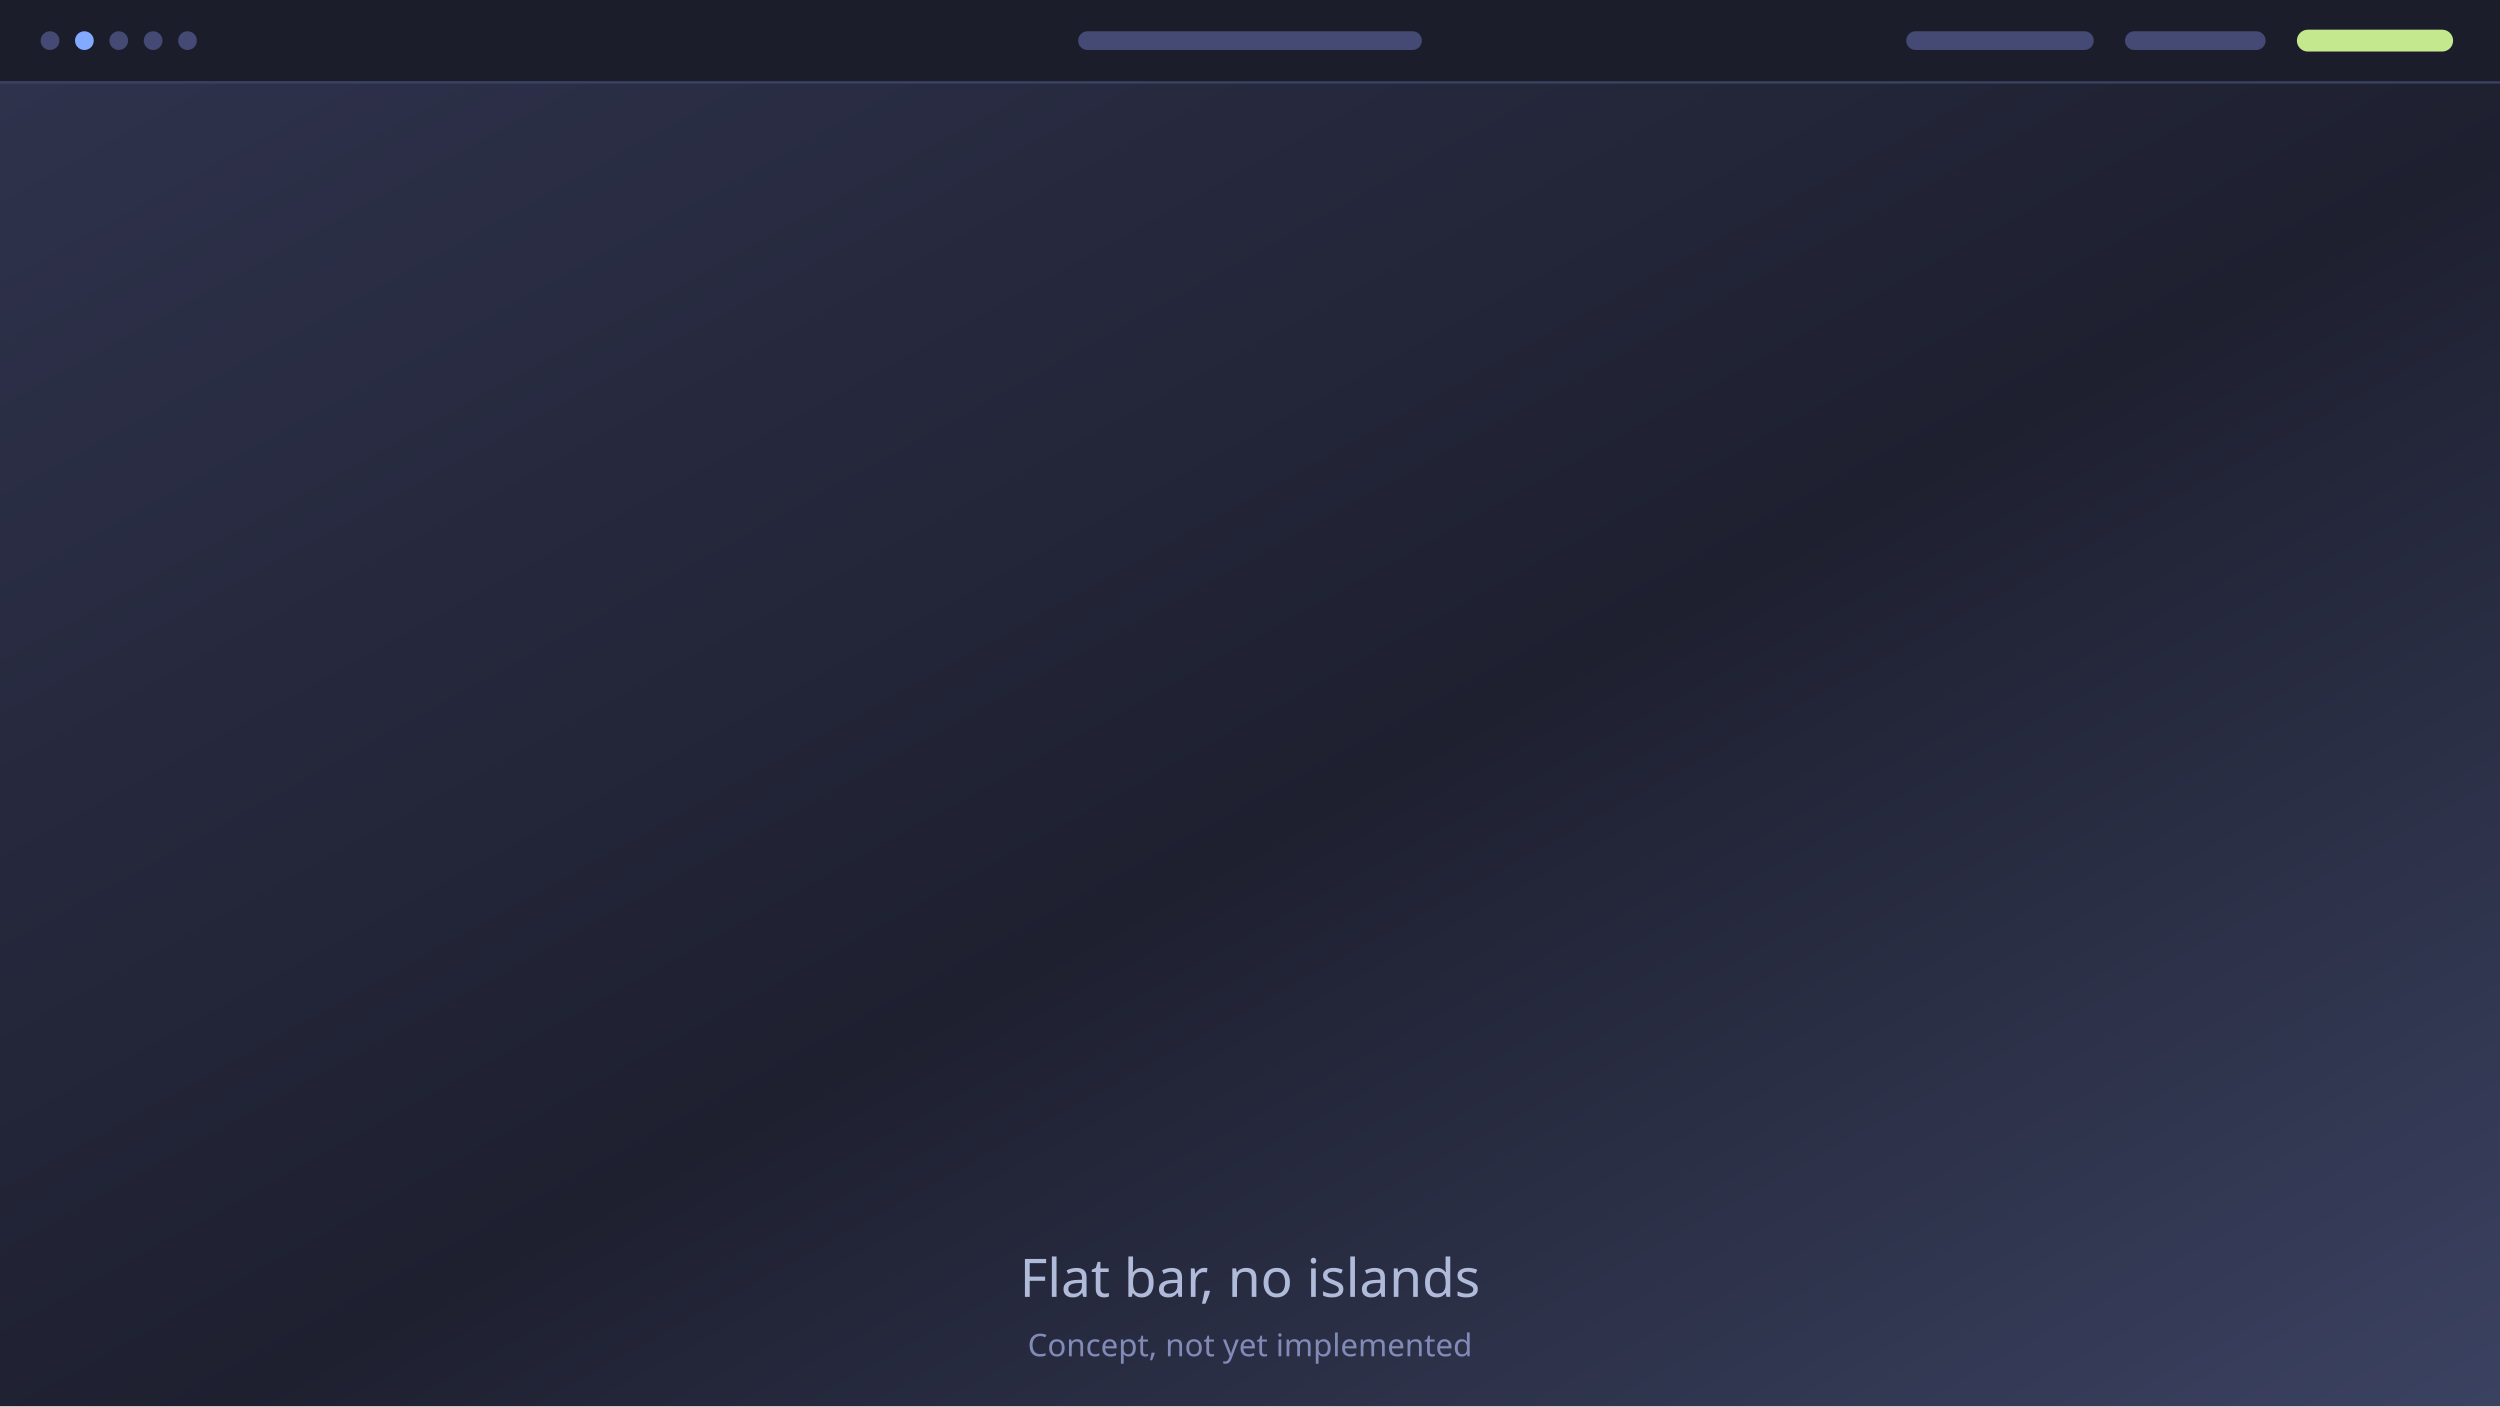
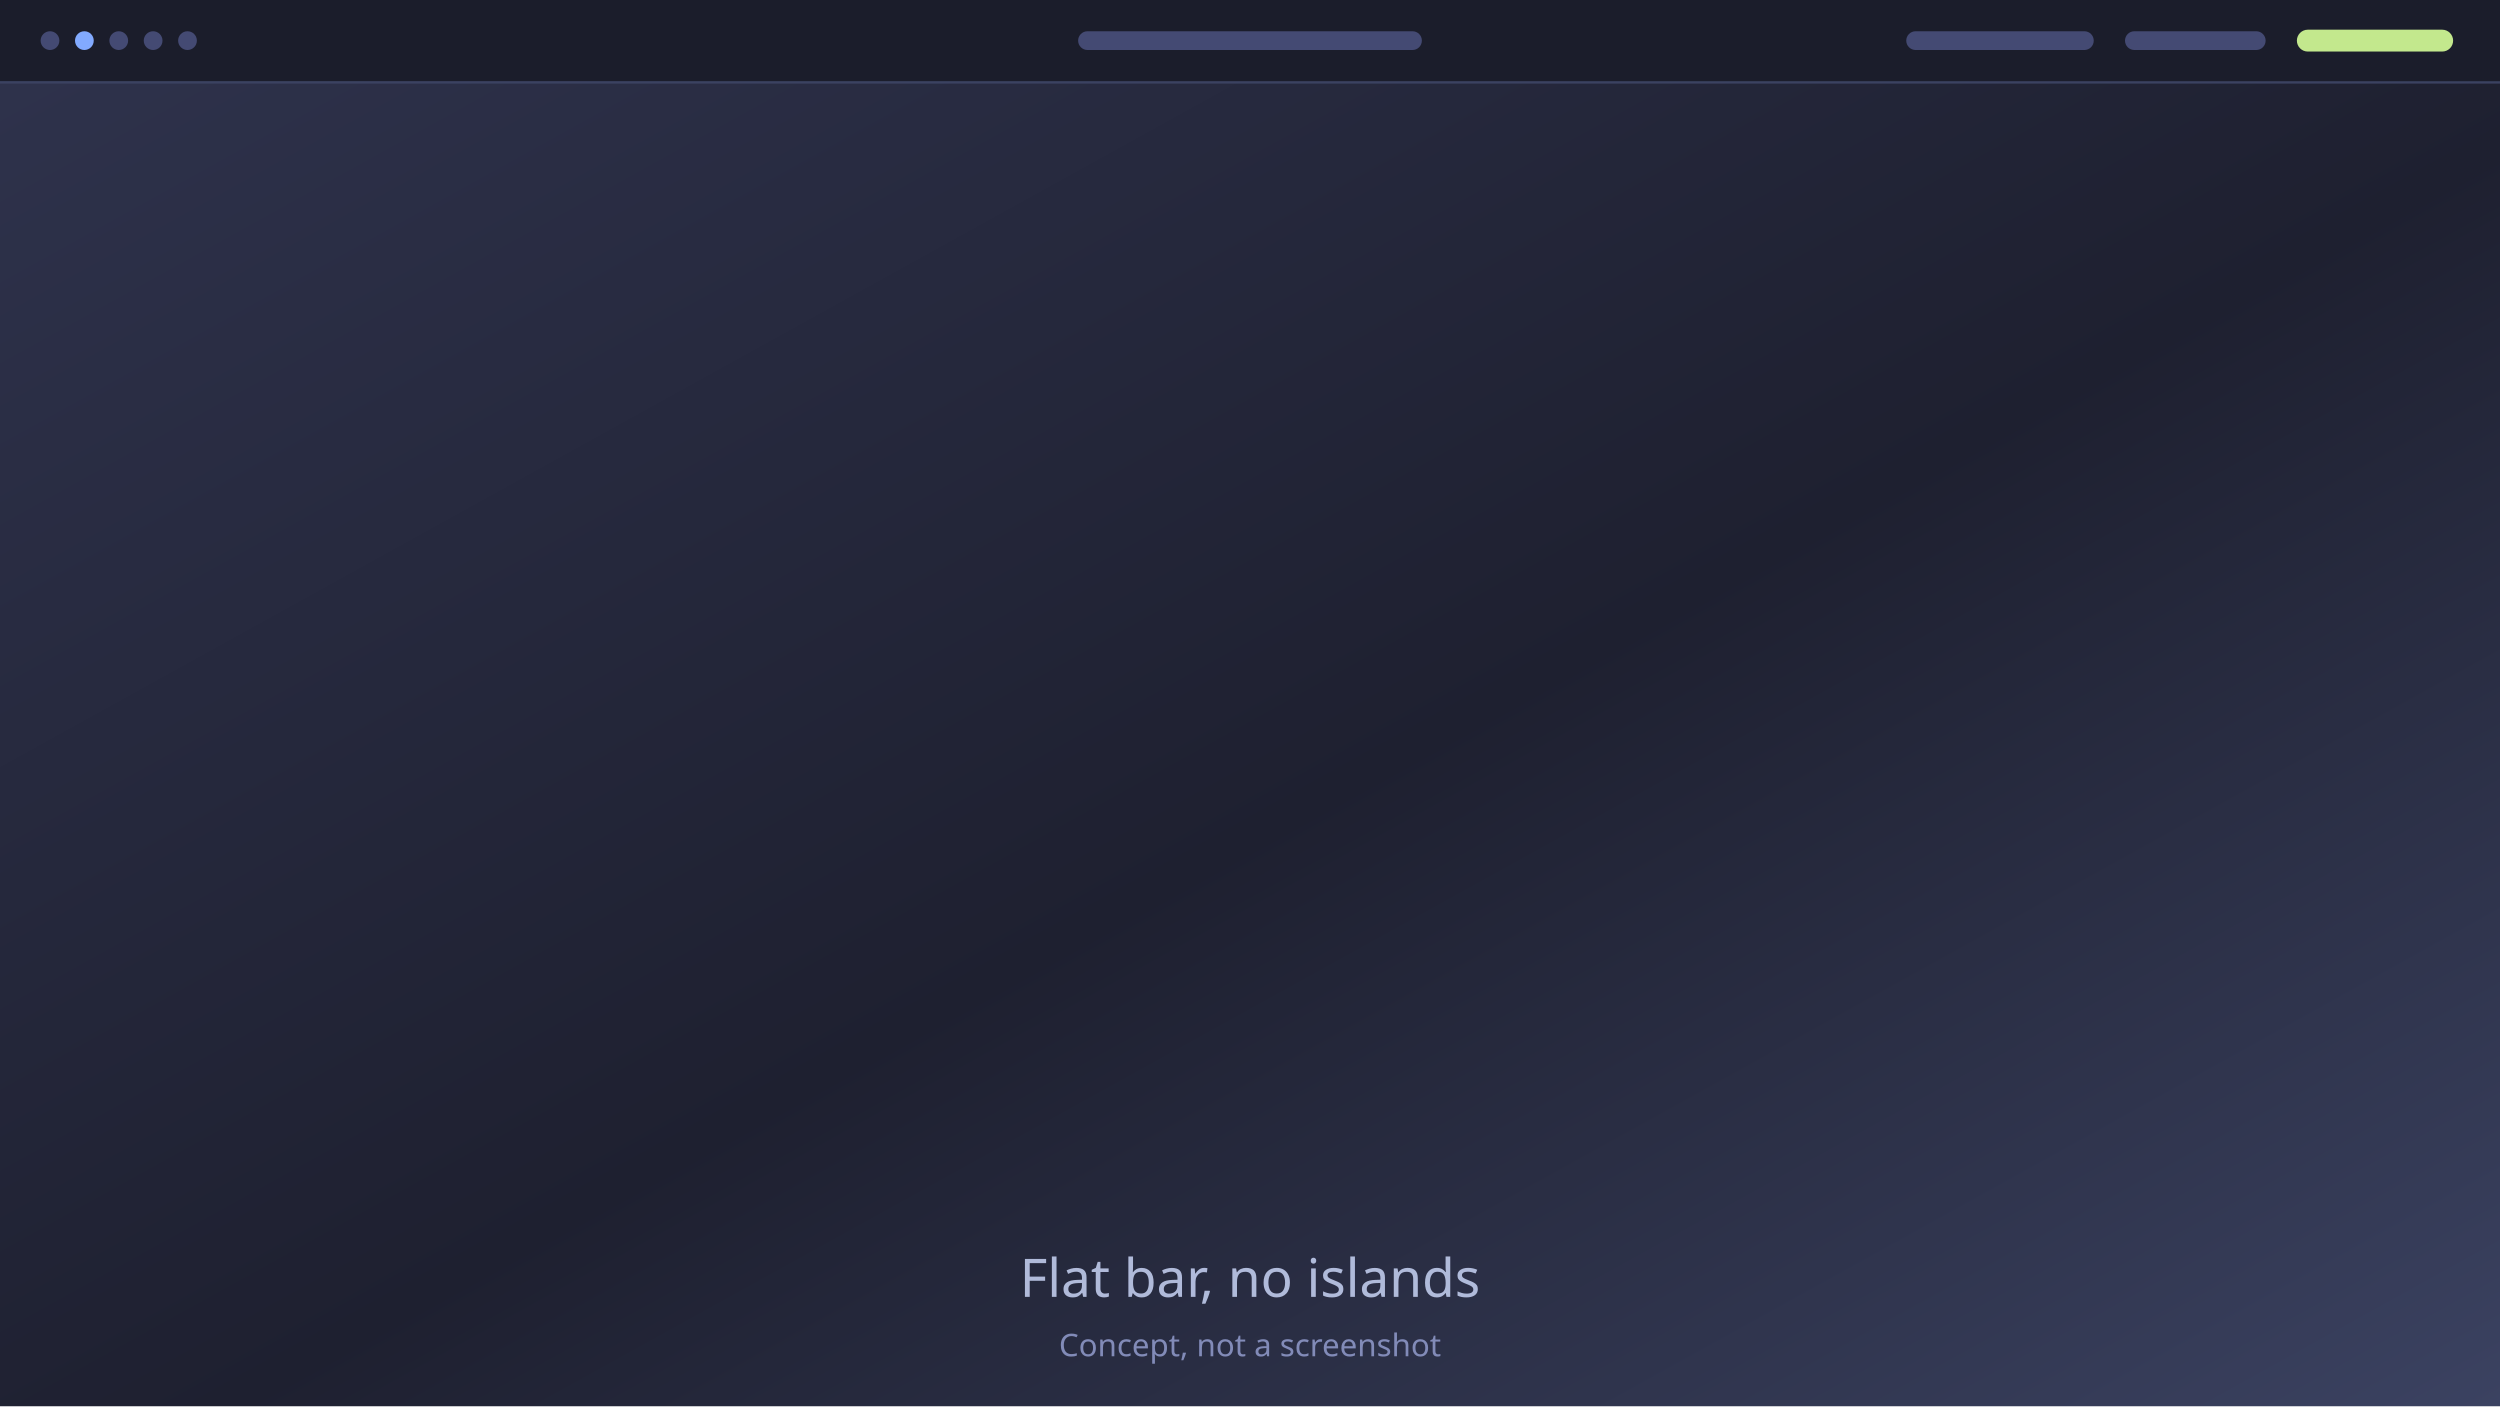
<svg xmlns="http://www.w3.org/2000/svg" viewBox="0 0 1600 900" width="1600" height="900">
  <defs>
    <linearGradient id="bg" x1="0" y1="0" x2="1" y2="1">
      <stop offset="0" stop-color="#2f334d" />
      <stop offset="0.55" stop-color="#1e2030" />
      <stop offset="1" stop-color="#3b4261" />
    </linearGradient>
  </defs>
  <rect width="1600" height="900" fill="url(#bg)" />
  <rect x="0" y="0" width="1600" height="52" fill="#1b1d2b" />
  <rect x="0" y="52" width="1600" height="1.5" fill="#3b4261" />
  <circle cx="32" cy="26" r="6" fill="#444a73" />
  <circle cx="54" cy="26" r="6" fill="#82aaff" />
  <circle cx="76" cy="26" r="6" fill="#444a73" />
  <circle cx="98" cy="26" r="6" fill="#444a73" />
  <circle cx="120" cy="26" r="6" fill="#444a73" />
  <rect x="690.0" y="20.0" width="220" height="12" rx="6.0" fill="#444a73" />
  <rect x="1220" y="20.0" width="120" height="12" rx="6.0" fill="#444a73" />
  <rect x="1360" y="20.0" width="90" height="12" rx="6.0" fill="#444a73" />
  <rect x="1470" y="19.0" width="100" height="14" rx="7.0" fill="#c3e88d" />
  <text x="800.0" y="830" text-anchor="middle" font-family="sans-serif" font-size="34" fill="#c8d3f5" opacity="0.85">Flat bar, no islands</text>
-   <text x="800.0" y="868" text-anchor="middle" font-family="sans-serif" font-size="20" fill="#828bb8">Concept, not yet implemented</text>
+   <text x="800.0" y="868" text-anchor="middle" font-family="sans-serif" font-size="20" fill="#828bb8">Concept, not a screenshot</text>
</svg>
